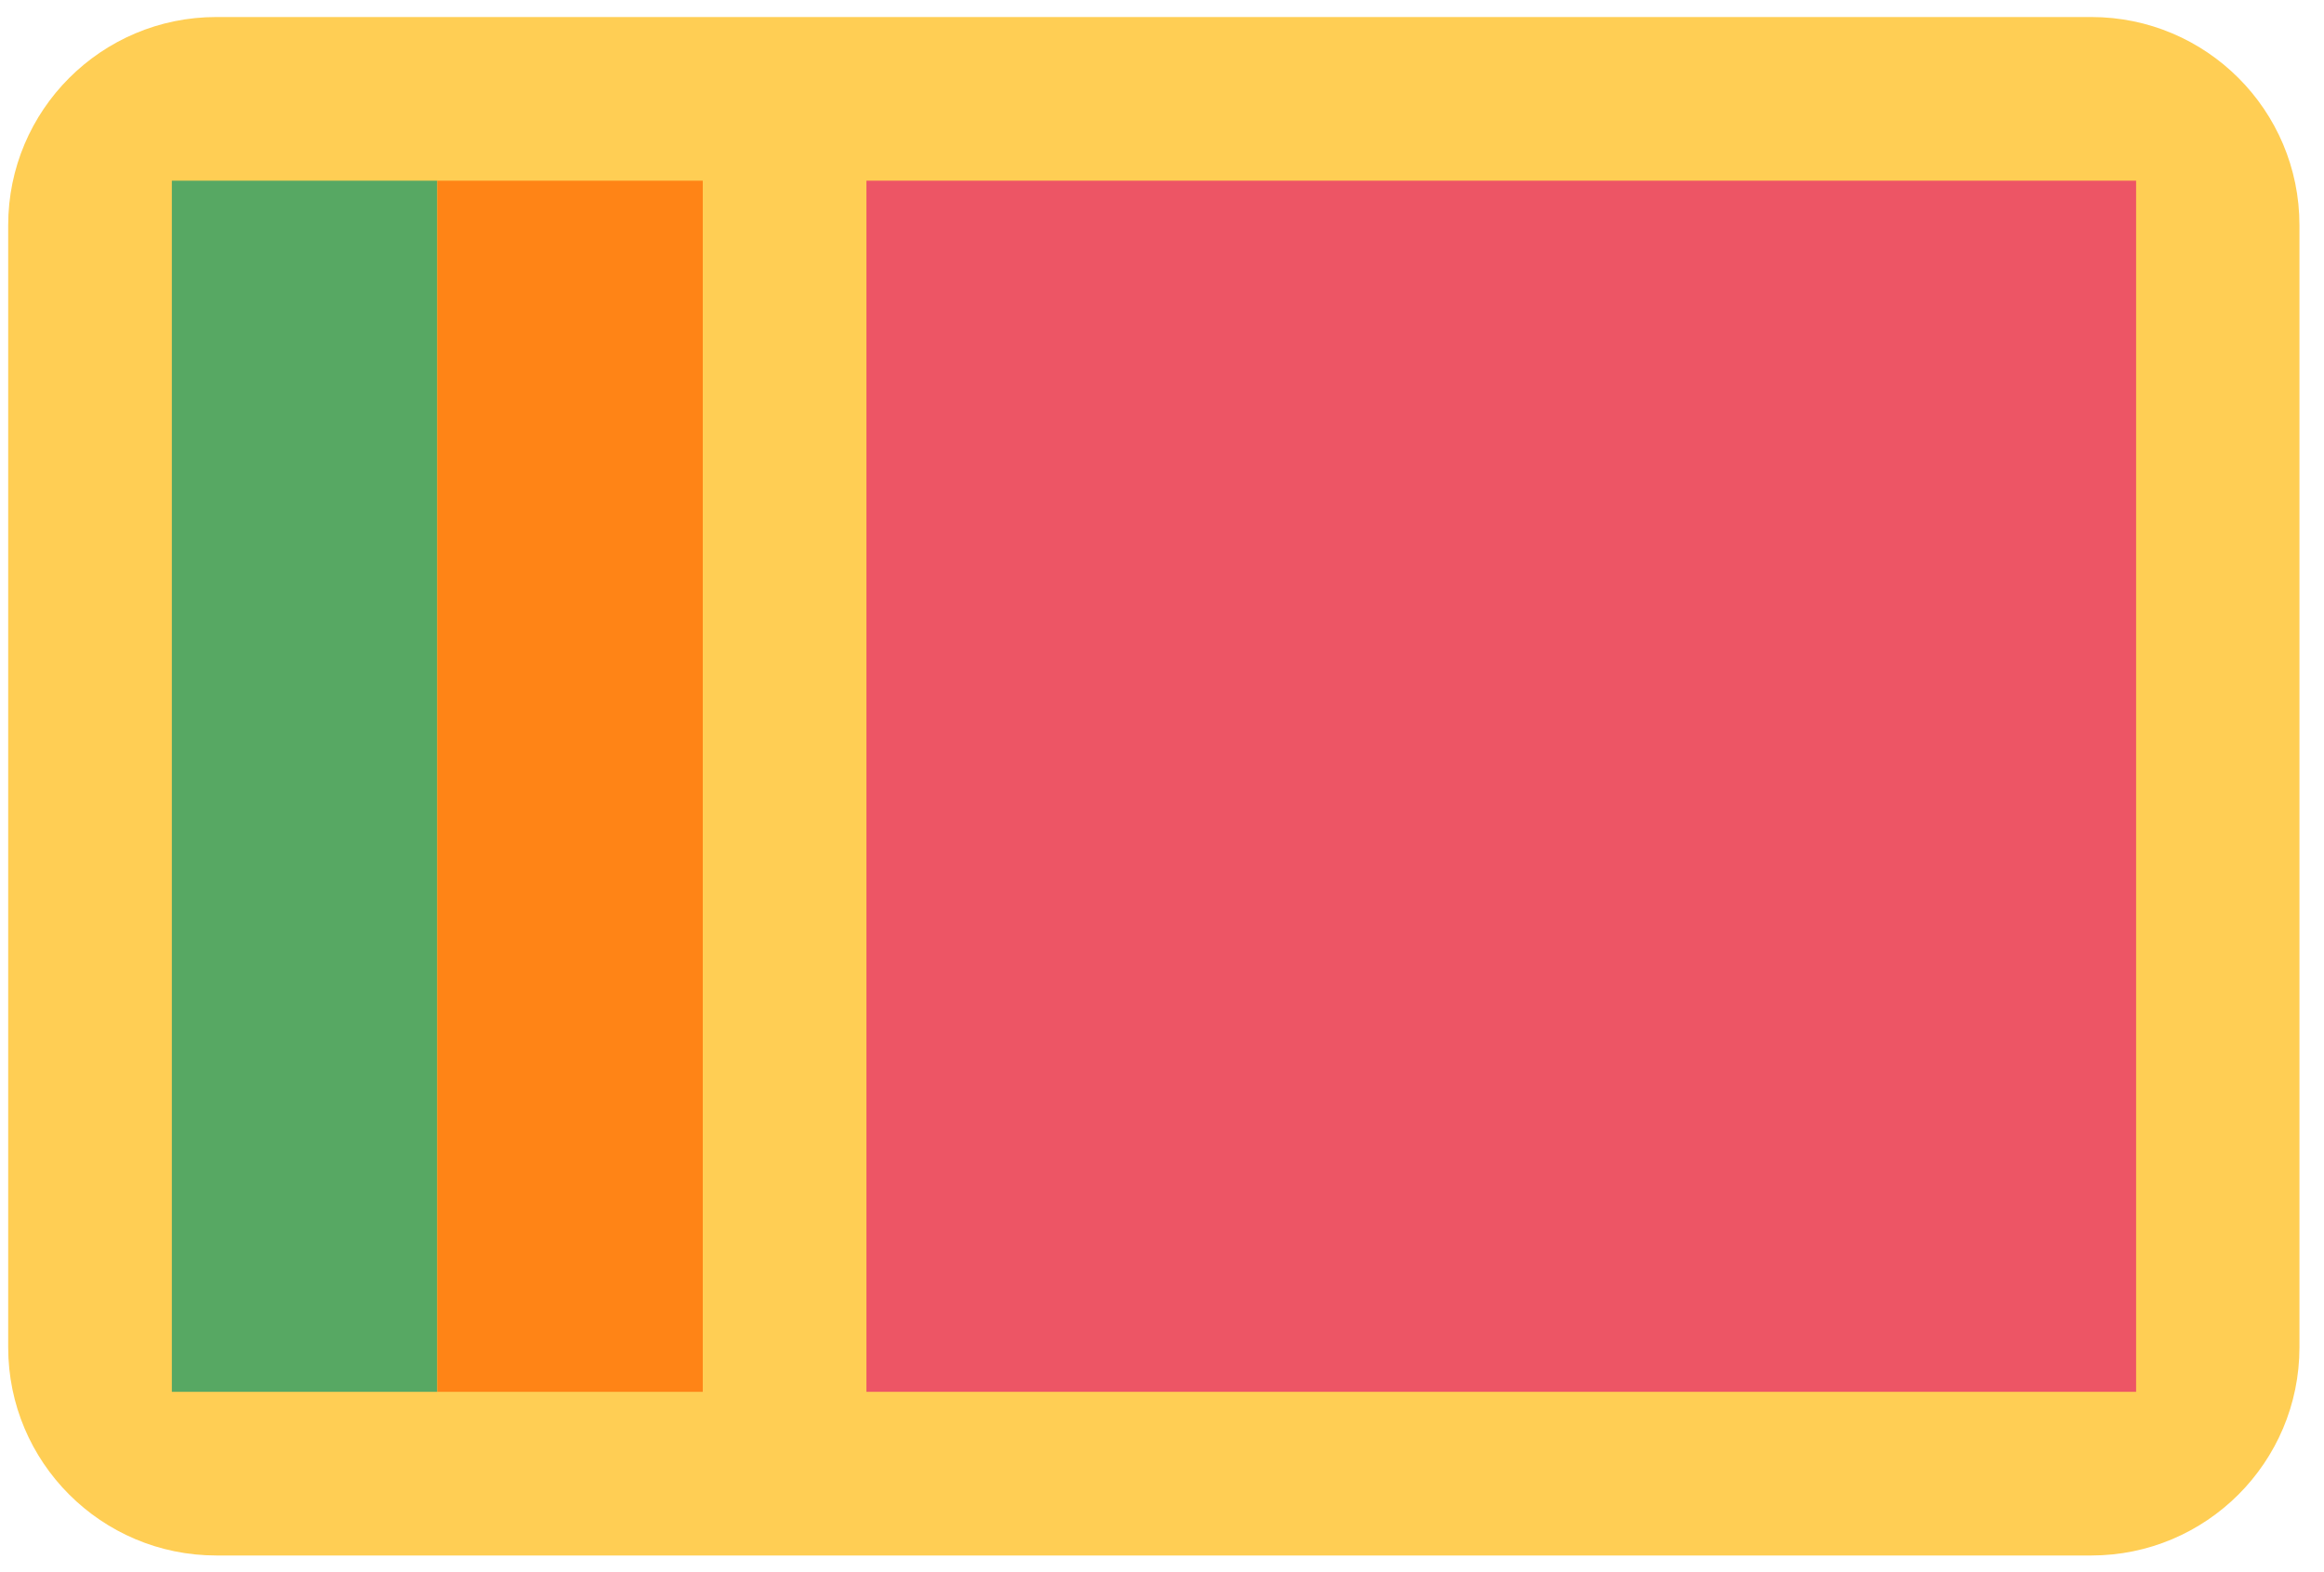
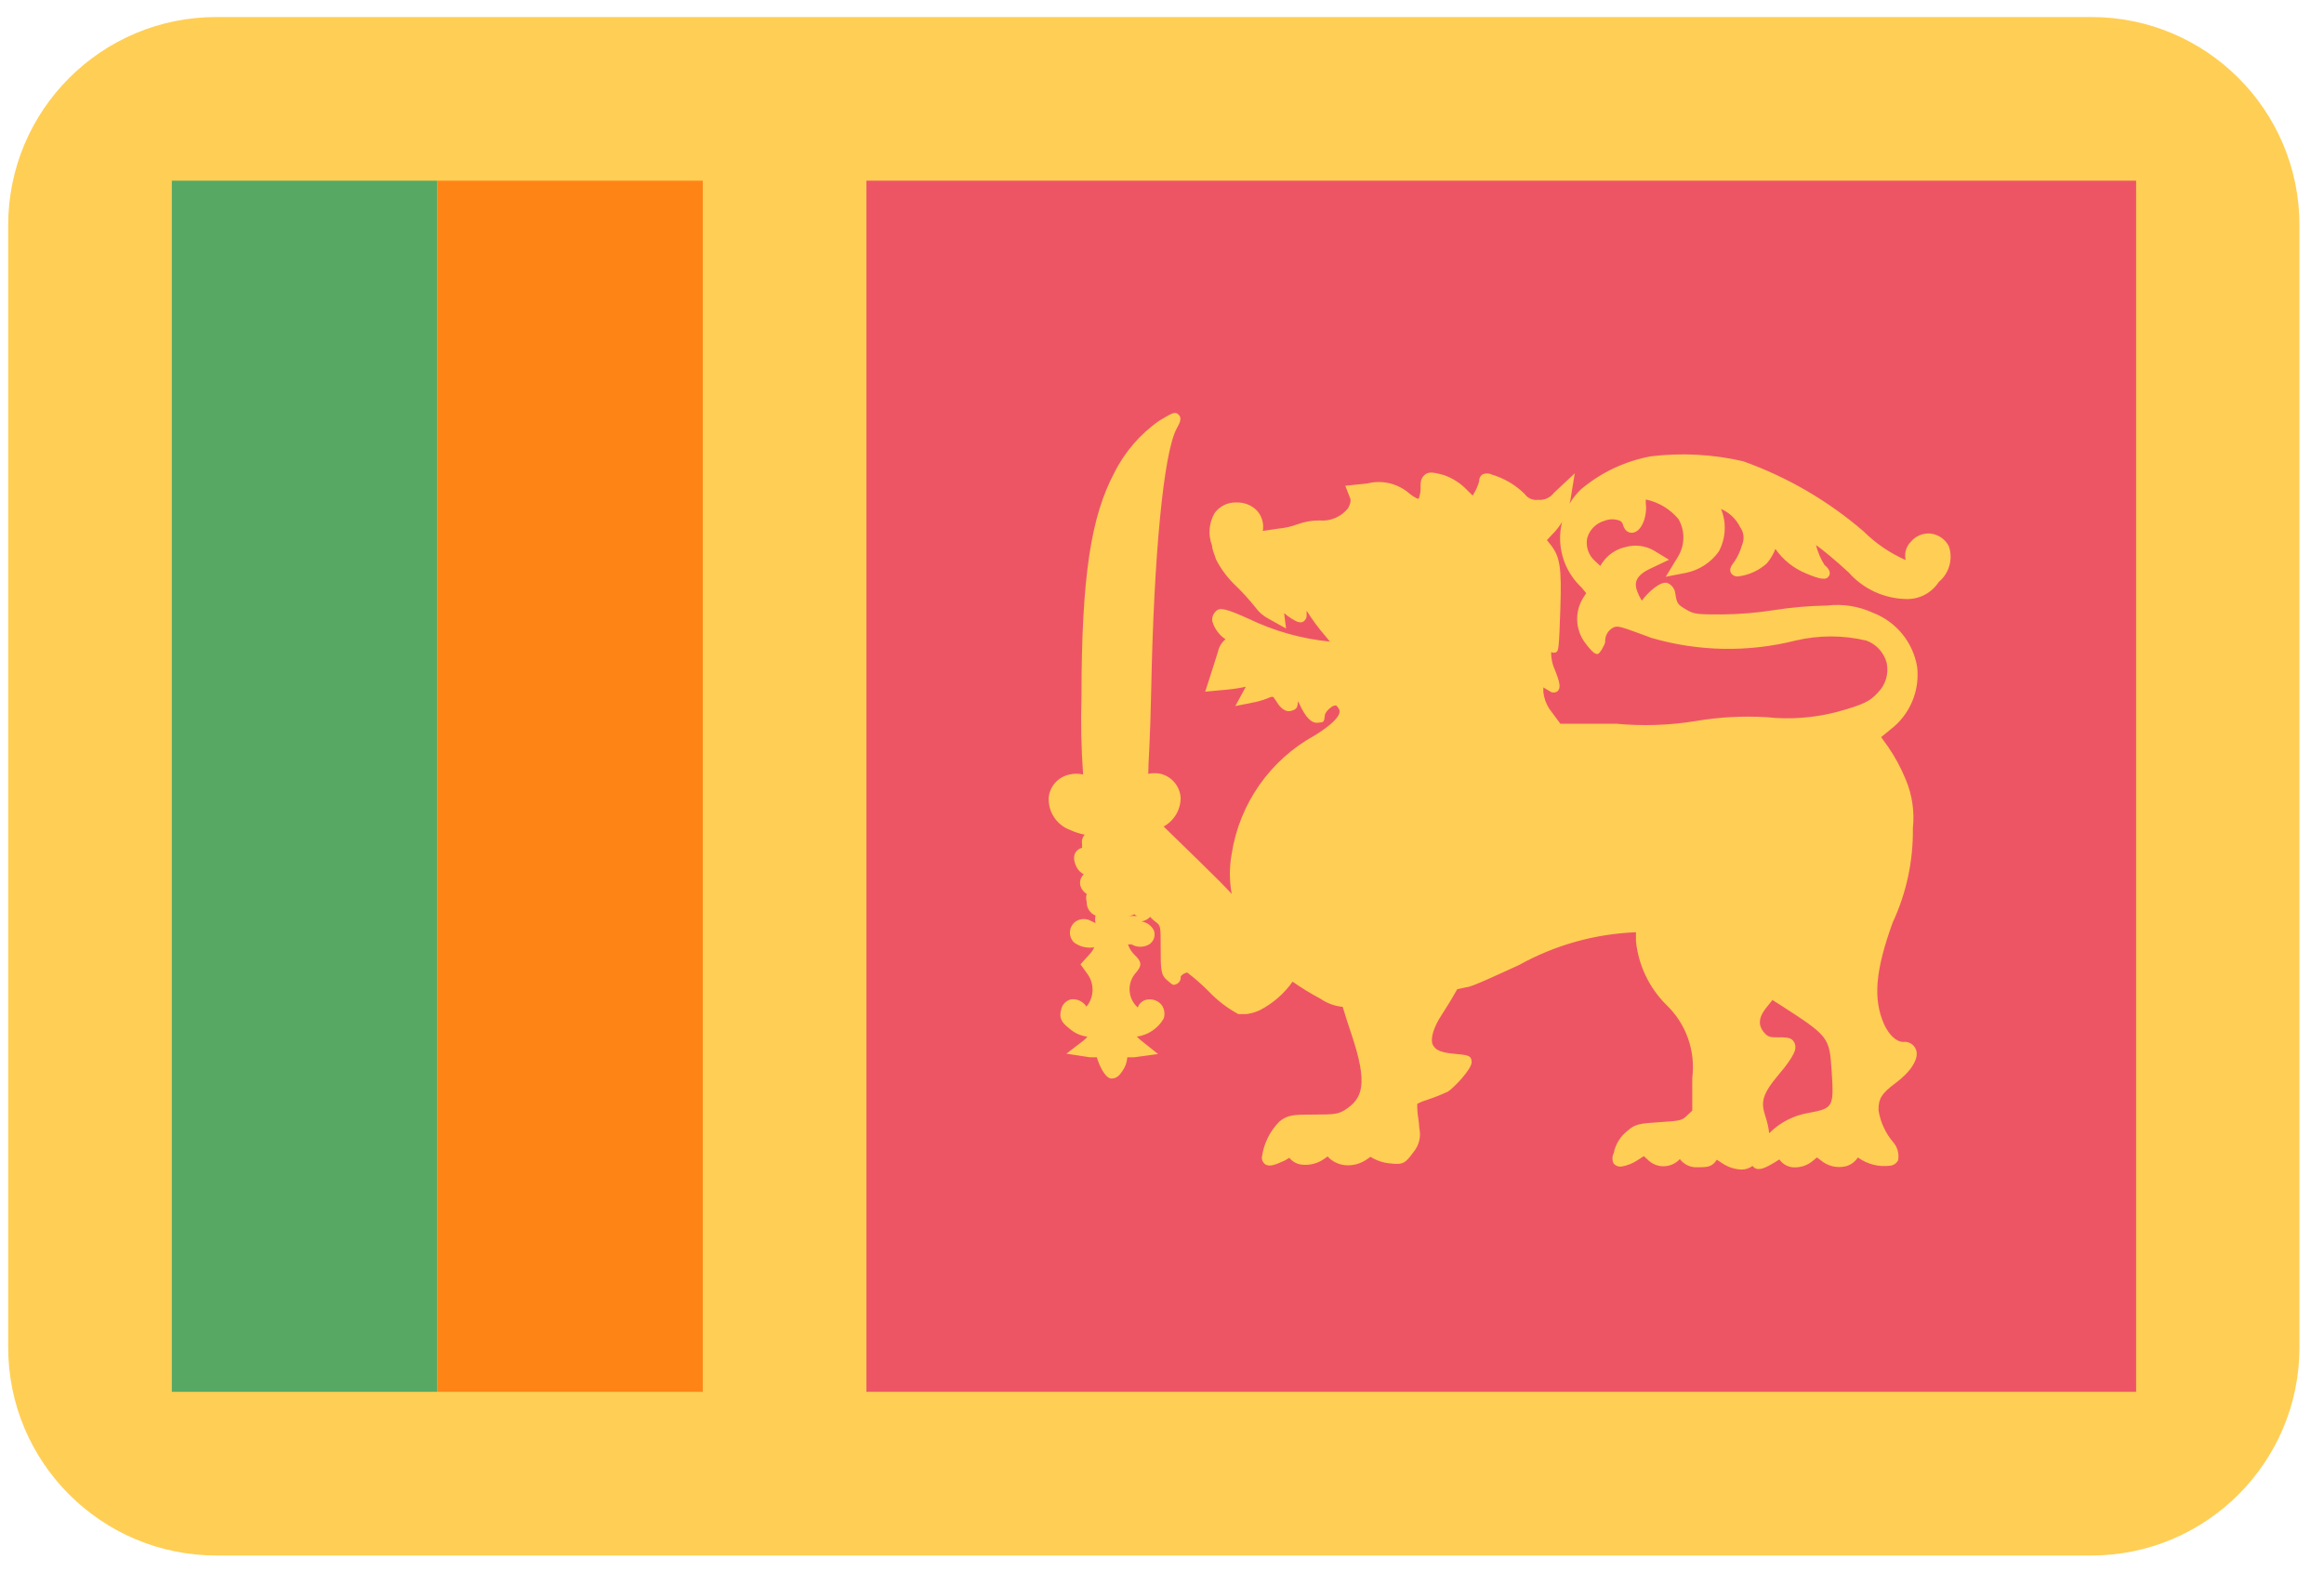
<svg xmlns="http://www.w3.org/2000/svg" width="71" height="48">
  <g fill-rule="nonzero" fill="none">
    <rect fill="#FFCE54" x=".25" y=".52" width="70" height="47" rx="6.36" />
    <path fill="#57A863" d="M5.25 42.52v-37h8.11v37z" />
    <path fill="#FF8416" d="M13.36 42.52v-37h8.11v37z" />
    <path fill="#ED5565" d="M26.47 42.52v-37h38.79v37z" />
+     <path d="M59.54 16.69a.72.72 0 0 0-.56-.39.7.7 0 0 0-.61.26.59.59 0 0 0-.15.55 4.29 4.29 0 0 1-1.29-.88 11.63 11.63 0 0 0-3.68-2.14 8.18 8.18 0 0 0-2.81-.15 4.6 4.6 0 0 0-2.13 1 2.06 2.06 0 0 0 0 3l.15.18-.09.14a1.22 1.22 0 0 0 .05 1.37c.26.35.33.35.39.35s.22-.28.23-.37a.46.46 0 0 1 .27-.45c.14-.05.25 0 1.15.33a8.4 8.4 0 0 0 4.39.08 4.71 4.71 0 0 1 2.17 0 1 1 0 0 1 .62.68 1 1 0 0 1-.28.92c-.22.24-.4.35-1.24.58a6 6 0 0 1-2.15.16 9.58 9.58 0 0 0-2.18.12 9.48 9.48 0 0 1-2.41.08h-1.71l-.34-.46a1.18 1.18 0 0 1-.18-.51V21l.2.12a.2.2 0 0 0 .23 0c.11-.1.09-.26-.12-.76a1.26 1.26 0 0 1-.07-.39v-.05a.16.16 0 0 0 .16 0c.06-.05.08-.07.12-1.33.04-1.26 0-1.6-.34-2l-.07-.09.15-.16a2 2 0 0 0 .57-1.08l.13-.8-.64.6a.54.54 0 0 1-.48.21.43.43 0 0 1-.41-.18 2.4 2.4 0 0 0-1-.59.33.33 0 0 0-.3 0 .24.24 0 0 0-.09.2 1.44 1.44 0 0 1-.14.34l-.06.1-.18-.18a1.79 1.79 0 0 0-.71-.45c-.27-.07-.45-.12-.58 0-.13.12-.12.25-.12.42 0 .17-.06.31-.06.31s-.08 0-.29-.17a1.42 1.42 0 0 0-1.28-.3l-.67.07.16.41c0 .1 0 .12-.07.27a1 1 0 0 1-.88.38 1.91 1.91 0 0 0-.68.12 2.31 2.31 0 0 1-.58.13l-.47.07a.74.74 0 0 0-.16-.6.83.83 0 0 0-.64-.27.79.79 0 0 0-.67.32 1.15 1.15 0 0 0-.08 1c0 .12.09.31.12.42a3 3 0 0 0 .62.82c.207.201.4.415.58.64.104.146.241.266.4.35l.54.3-.06-.47c.072.063.149.12.23.17.13.08.25.15.36.09a.23.23 0 0 0 .1-.21.65.65 0 0 1 0-.12c.17.27.36.528.57.77l.14.17a7.35 7.35 0 0 1-2.49-.7c-.67-.3-.88-.36-1-.22a.34.34 0 0 0-.1.31 1 1 0 0 0 .4.54.66.66 0 0 0-.23.38l-.2.63-.19.59.65-.06a4.77 4.77 0 0 0 .59-.09l-.32.59.6-.12a2.48 2.48 0 0 0 .49-.16h.07l.09.13c.05.09.22.35.44.3.22-.05.2-.13.23-.3l.05.11c.18.39.36.57.55.55.19-.02.19 0 .22-.26a.51.51 0 0 1 .17-.2.25.25 0 0 1 .17-.07s.07.06.1.14c.03.08 0 .31-.76.78a5 5 0 0 0-2.53 3.61 3.39 3.39 0 0 0 0 1.23c-.21-.23-.5-.52-.92-.93l-1.16-1.13a1 1 0 0 0 .52-.89.81.81 0 0 0-.61-.72.93.93 0 0 0-.38 0c0-.34.06-1 .09-2.55.08-4.13.38-7.27.78-8 .1-.18.17-.32.05-.43-.12-.11-.25 0-.58.19a4.26 4.26 0 0 0-1.38 1.6c-.7 1.32-1 3.12-1 6.86a23.17 23.17 0 0 0 .05 2.35.92.92 0 0 0-.41 0 .8.8 0 0 0-.64.69 1 1 0 0 0 .64 1c.147.068.301.118.46.15a.32.32 0 0 0-.08.29.31.31 0 0 0 0 .11.34.34 0 0 0-.17.1c-.07.08-.13.23 0 .49a.5.5 0 0 0 .22.22.36.36 0 0 0-.1.36c.032.1.1.186.19.24a.4.4 0 0 0 0 .24.43.43 0 0 0 .27.42.5.5 0 0 0 0 .23l-.13-.06a.45.45 0 0 0-.46 0 .42.42 0 0 0-.07.65.81.81 0 0 0 .62.15.7.7 0 0 1-.14.21l-.28.31.23.32a.82.82 0 0 1 0 .91l-.05.06a.49.49 0 0 0-.47-.22.4.4 0 0 0-.3.31c-.07.25 0 .39.25.58a1 1 0 0 0 .55.25.61.61 0 0 1-.12.12l-.52.4.72.11h.21c.06.22.25.65.45.65s.29-.18.33-.23a.81.81 0 0 0 .15-.42h.21l.73-.1-.54-.43-.11-.1a1.13 1.13 0 0 0 .82-.55.46.46 0 0 0-.07-.43.47.47 0 0 0-.45-.15.36.36 0 0 0-.27.24l-.06-.06a.75.75 0 0 1 0-1c.21-.24.17-.35-.05-.56a.8.8 0 0 1-.19-.31h.11a.53.53 0 0 0 .54 0 .36.36 0 0 0 .14-.43.51.51 0 0 0-.38-.27.48.48 0 0 0 .27-.14.85.85 0 0 0 .16.15c.16.12.16.12.16.78s0 .84.19 1c.19.16.18.17.3.12a.22.22 0 0 0 .12-.23.33.33 0 0 1 .2-.12c.23.175.447.365.65.57.265.28.572.516.91.7h.25a1.36 1.36 0 0 0 .41-.12 2.79 2.79 0 0 0 1-.87 7.7 7.7 0 0 0 .85.52c.202.14.436.226.68.25.07.24.16.51.26.81.53 1.57.35 2-.21 2.35-.19.11-.29.13-.91.13-.62 0-.81 0-1.07.21a1.91 1.91 0 0 0-.54 1.1.25.25 0 0 0 .12.22c.13.07.3 0 .59-.13l.13-.08a.57.57 0 0 0 .38.21 1 1 0 0 0 .69-.18l.1-.07.07.07a.85.85 0 0 0 .56.2 1 1 0 0 0 .58-.19l.1-.07c.175.111.374.18.58.2.42.05.48 0 .73-.34a.85.85 0 0 0 .18-.74c0-.16-.06-.42-.06-.58a.94.94 0 0 1 0-.16c.096-.05.196-.09.3-.12a5.89 5.89 0 0 0 .63-.25c.16-.09.73-.68.73-.9 0-.22-.14-.22-.56-.26-.42-.04-.56-.13-.63-.28-.07-.15 0-.5.29-.93.17-.26.32-.51.46-.76l.28-.06c.15 0 .95-.38 1.61-.68a8 8 0 0 1 3.57-1v.28a3.21 3.21 0 0 0 .93 1.94 2.63 2.63 0 0 1 .79 2.23v1l-.16.15c-.15.14-.17.16-.81.2-.64.04-.78.06-1 .26a1.14 1.14 0 0 0-.43.69.35.35 0 0 0 0 .32.28.28 0 0 0 .23.09 1.28 1.28 0 0 0 .52-.21l.17-.11.1.09a.68.68 0 0 0 1 0 .63.63 0 0 0 .54.25c.29 0 .44 0 .59-.23l.14.09c.179.127.39.2.61.21a.56.56 0 0 0 .34-.11l.05.05c.15.11.36 0 .63-.16l.14-.09a.57.57 0 0 0 .4.24.85.85 0 0 0 .64-.21l.11-.09.12.09a.87.87 0 0 0 .76.18.64.64 0 0 0 .37-.27c.288.21.647.3 1 .25a.3.3 0 0 0 .23-.17.66.66 0 0 0-.13-.52 2 2 0 0 1-.47-1c0-.34.07-.5.53-.84.46-.34.71-.74.62-1a.37.37 0 0 0-.4-.25c-.2 0-.43-.21-.58-.54-.34-.77-.27-1.63.26-3.1a6.62 6.62 0 0 0 .62-2.89 3 3 0 0 0-.22-1.49 5.3 5.3 0 0 0-.54-1l-.21-.29.28-.23a2.1 2.1 0 0 0 .82-1.92 2.15 2.15 0 0 0-1.35-1.65 2.61 2.61 0 0 0-1.41-.22 11.61 11.61 0 0 0-1.62.14 10.87 10.87 0 0 1-1.57.13c-.76 0-.86 0-1.11-.15-.25-.15-.28-.17-.33-.5a.39.39 0 0 0-.24-.31c-.21-.07-.61.3-.78.54a1.55 1.55 0 0 1-.15-.31c-.07-.2-.07-.43.37-.65l.61-.29-.46-.28a1.13 1.13 0 0 0-.86-.11 1.16 1.16 0 0 0-.73.5l-.05.08-.16-.15a.74.74 0 0 1-.24-.7.76.76 0 0 1 .53-.53.63.63 0 0 1 .47 0 .18.18 0 0 1 .09.11c.08.29.28.26.32.25.27-.05.43-.53.38-.89v-.12c.392.08.745.292 1 .6a1.13 1.13 0 0 1 0 1.12l-.39.64.62-.12a1.64 1.64 0 0 0 1-.65 1.53 1.53 0 0 0 .07-1.3c.253.108.459.303.58.55.117.16.14.37.06.55a1.79 1.79 0 0 1-.22.49c-.1.13-.18.24-.12.36a.23.23 0 0 0 .22.11 1.6 1.6 0 0 0 .88-.4c.11-.132.197-.28.26-.44.234.335.56.596.94.75.45.19.62.21.7.07.08-.14-.08-.28-.14-.33a2.09 2.09 0 0 1-.26-.61c.22.16.58.45 1 .84a2.4 2.4 0 0 0 1.75.81 1.14 1.14 0 0 0 1-.52 1 1 0 0 0 .31-1.09zM34.4 28a.66.66 0 0 0 .26-.07.2.2 0 0 0 .08.06 1 1 0 0 0-.26 0l-.08.01zm20.85 6a2.2 2.2 0 0 0-1.2.62 2.55 2.55 0 0 0-.12-.53c-.14-.43-.1-.66.45-1.31.08-.09.47-.56.47-.77a.3.3 0 0 0-.08-.23c-.09-.09-.23-.09-.45-.09s-.3 0-.42-.14-.25-.37.05-.75l.2-.25.19.12c1.55 1 1.55 1 1.62 2.08.07 1.08.04 1.11-.71 1.25z" fill="#FFCE54" />
  </g>
</svg>
